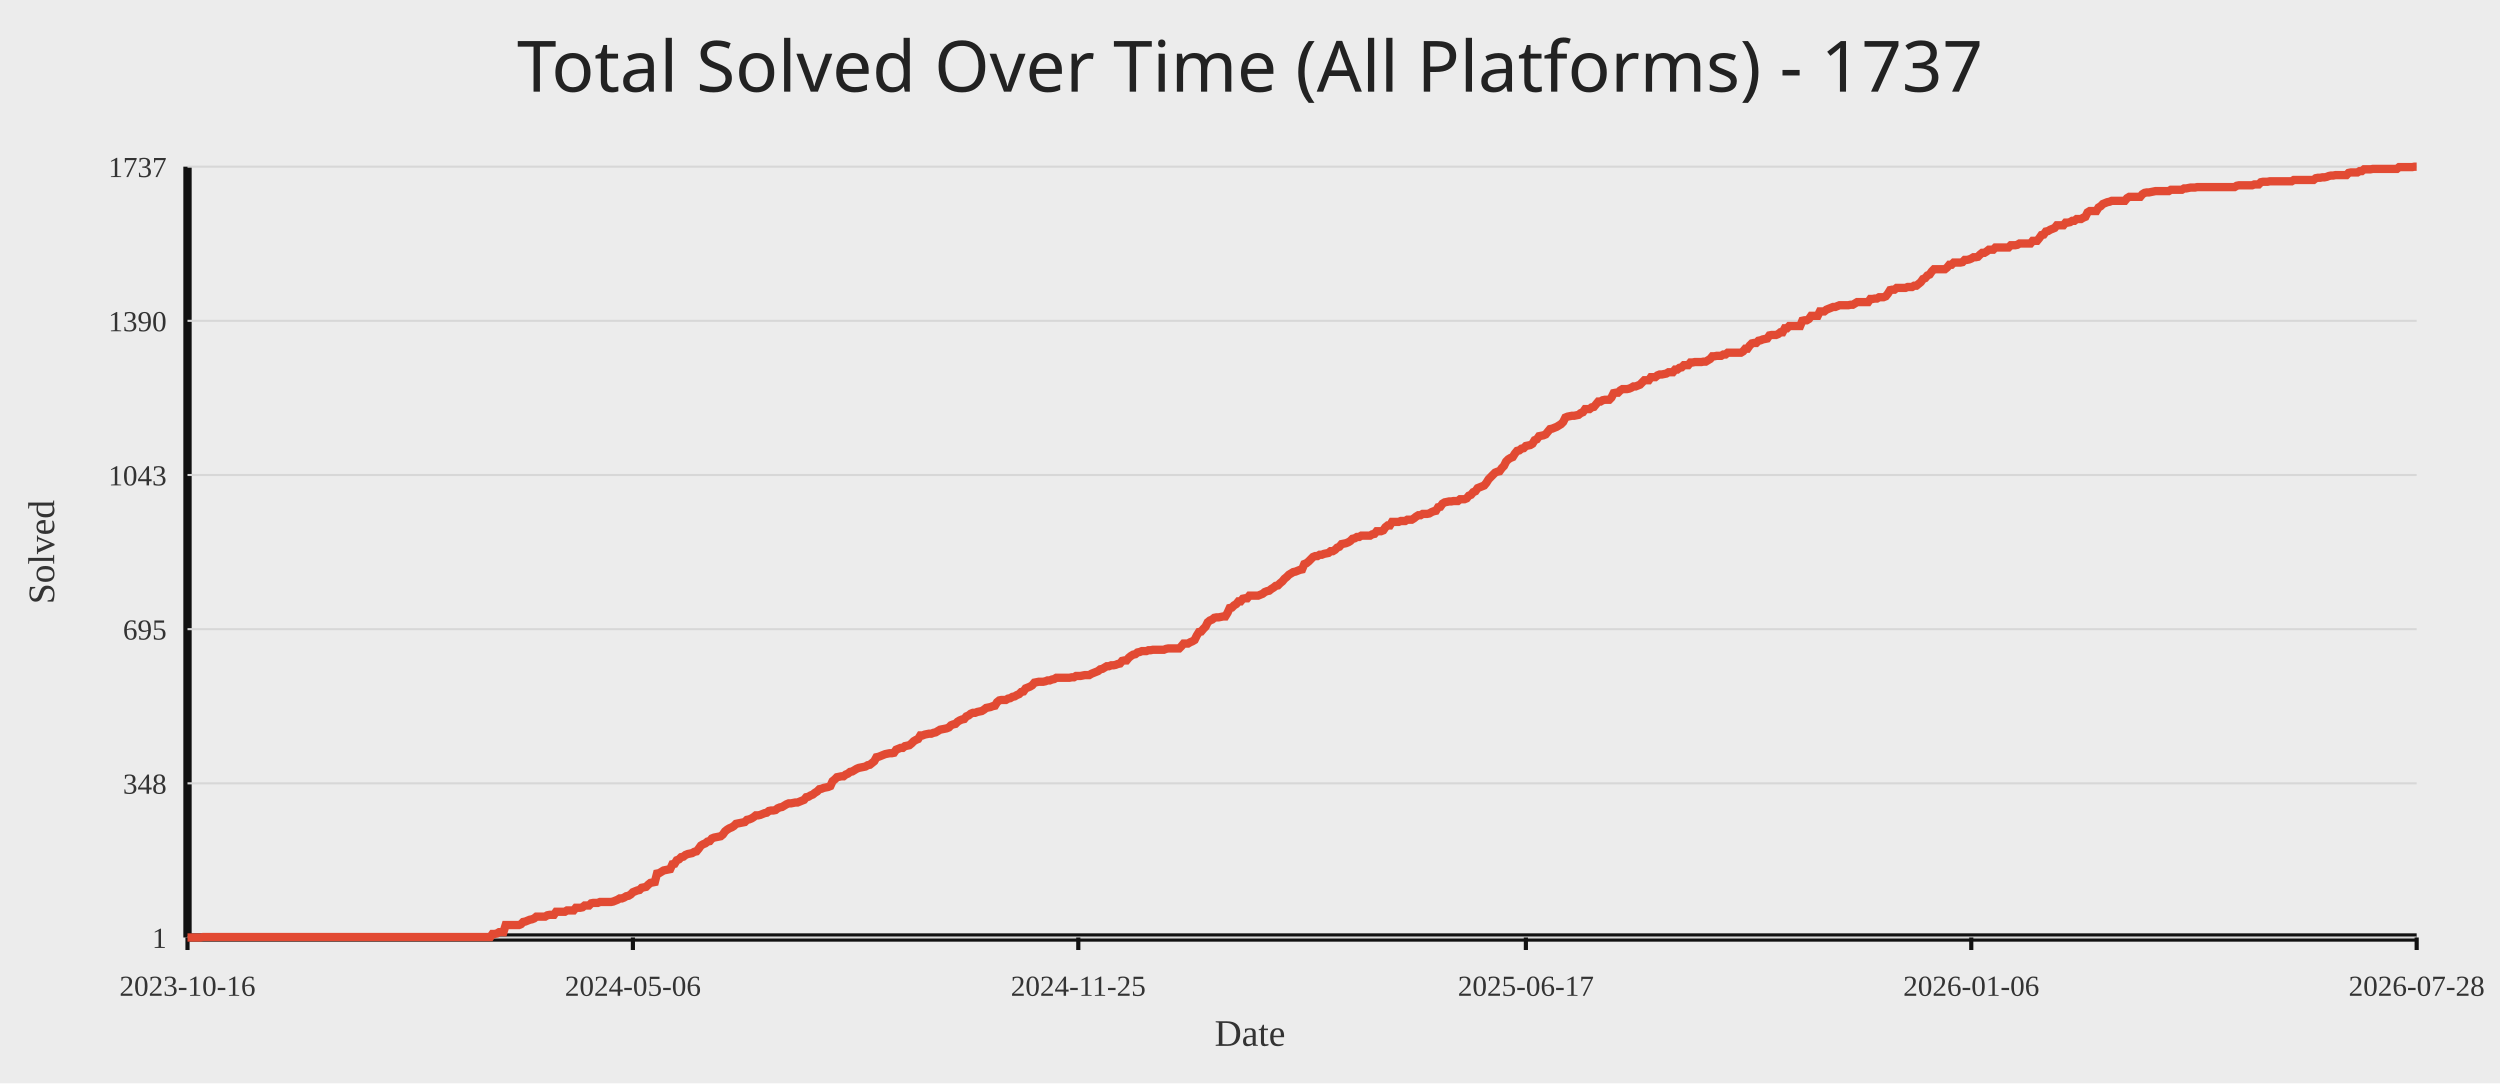
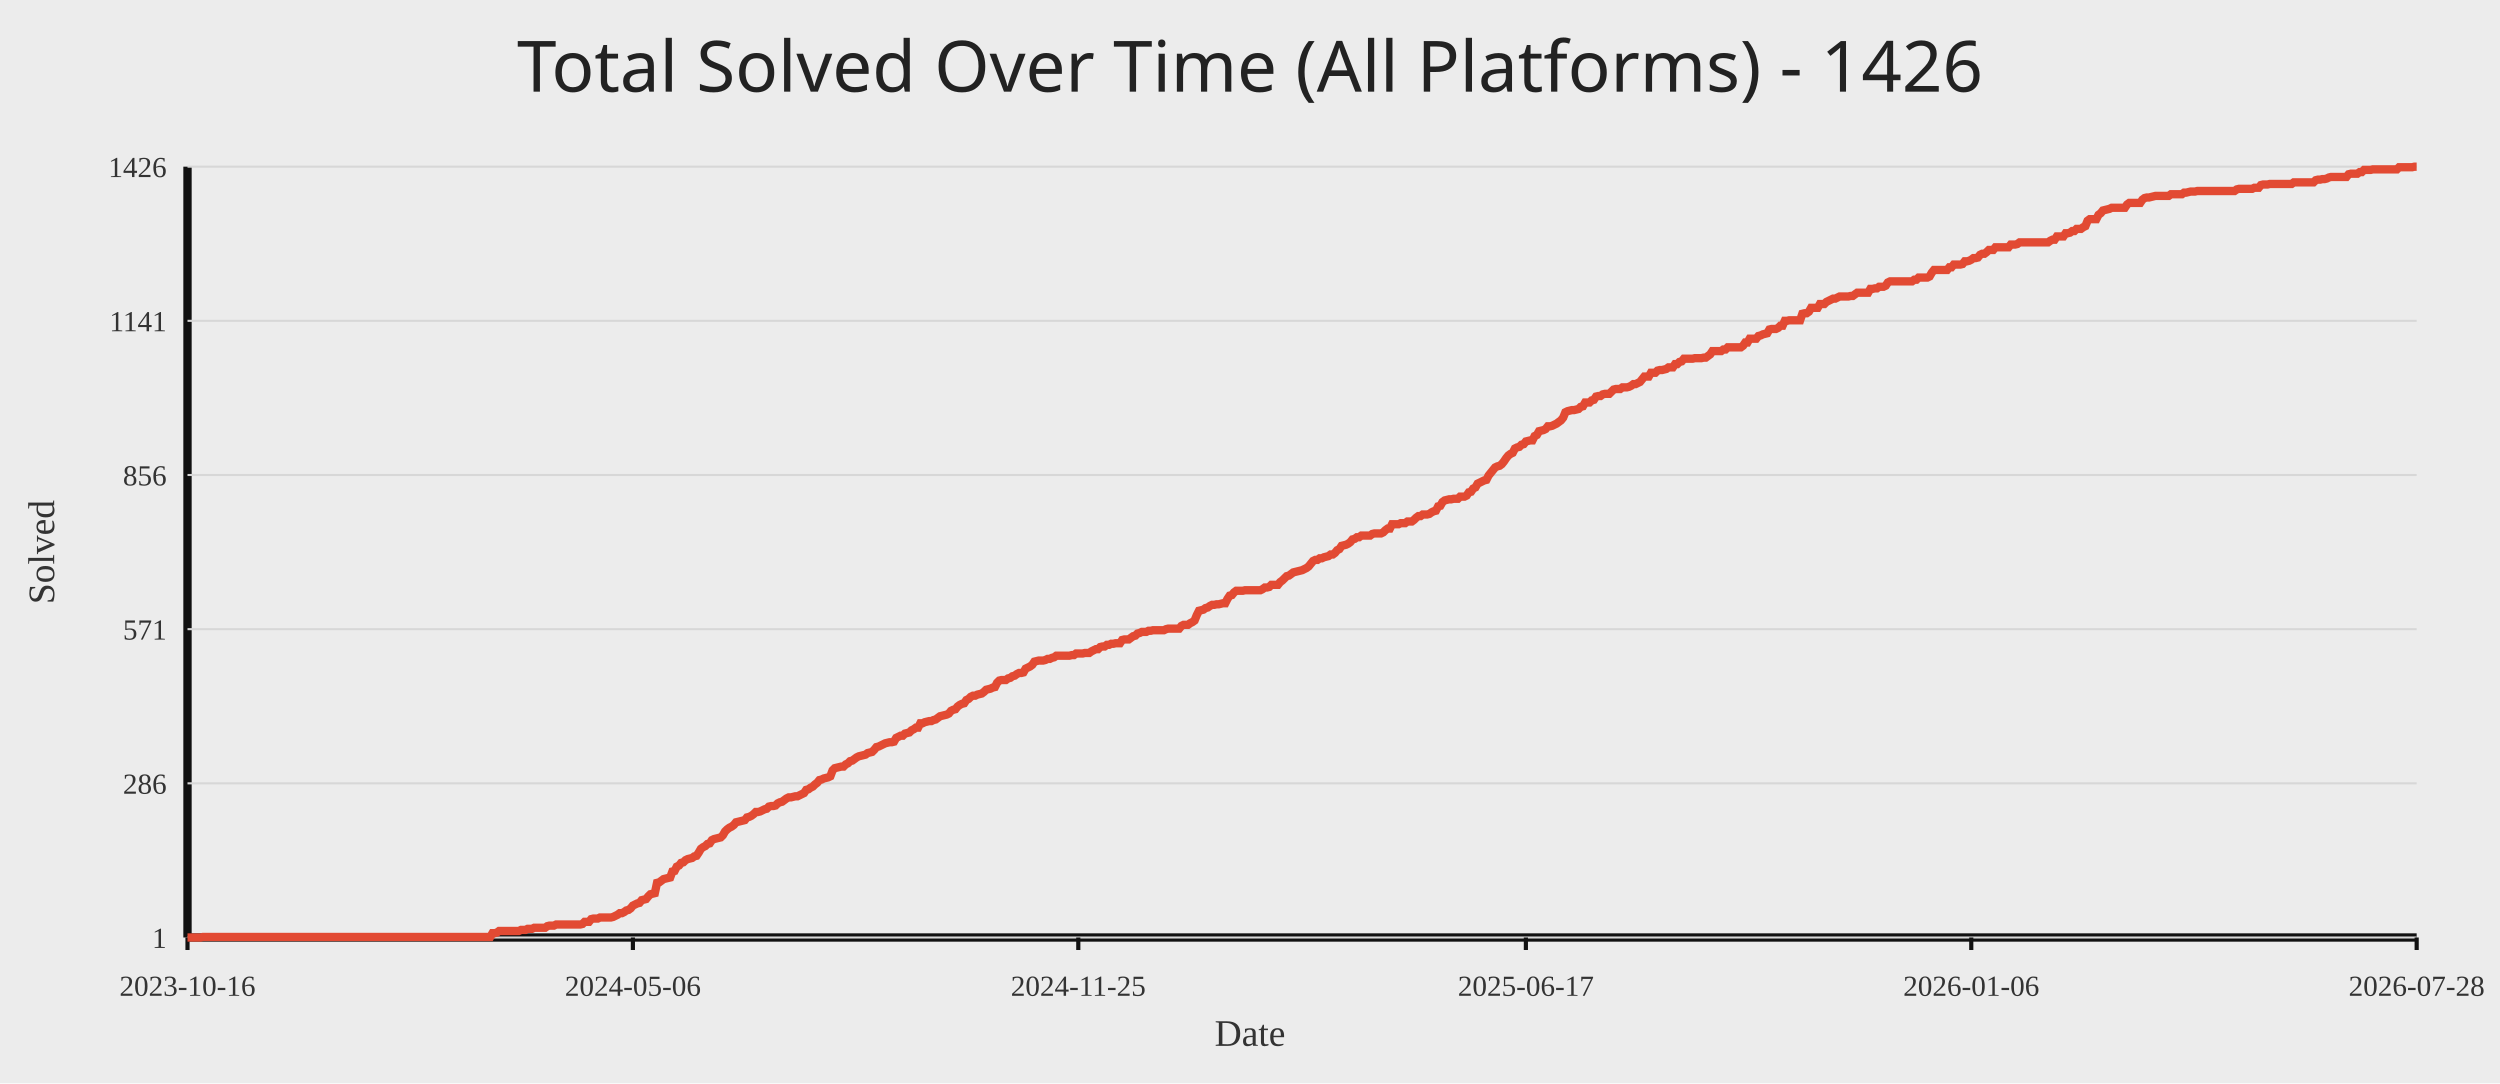
<svg xmlns="http://www.w3.org/2000/svg" width="1200" height="520">
  <rect width="100%" height="100%" fill="#ececec" />
-   <text x="50%" y="44" text-anchor="middle" fill="#222" font-size="34" font-family="Comic Sans MS, Segoe UI">Total Solved Over Time (All Platforms) - 1737</text>
+   <text x="50%" y="44" text-anchor="middle" fill="#222" font-size="34" font-family="Comic Sans MS, Segoe UI">Total Solved Over Time (All Platforms) - 1426</text>
  <line x1="90" y1="450" x2="1160" y2="450" stroke="#111" stroke-width="4" />
  <line x1="90" y1="80" x2="90" y2="450" stroke="#111" stroke-width="4" />
  <line x1="90" y1="450.00" x2="1160" y2="450.00" stroke="#d7d7d7" stroke-width="1" />
  <text x="80" y="455.00" text-anchor="end" fill="#333" font-size="14">1</text>
  <line x1="90" y1="376.00" x2="1160" y2="376.00" stroke="#d7d7d7" stroke-width="1" />
-   <text x="80" y="381.00" text-anchor="end" fill="#333" font-size="14">348</text>
+   <text x="80" y="381.00" text-anchor="end" fill="#333" font-size="14">286</text>
  <line x1="90" y1="302.00" x2="1160" y2="302.00" stroke="#d7d7d7" stroke-width="1" />
-   <text x="80" y="307.00" text-anchor="end" fill="#333" font-size="14">695</text>
+   <text x="80" y="307.00" text-anchor="end" fill="#333" font-size="14">571</text>
  <line x1="90" y1="228.00" x2="1160" y2="228.00" stroke="#d7d7d7" stroke-width="1" />
-   <text x="80" y="233.00" text-anchor="end" fill="#333" font-size="14">1043</text>
+   <text x="80" y="233.00" text-anchor="end" fill="#333" font-size="14">856</text>
  <line x1="90" y1="154.00" x2="1160" y2="154.00" stroke="#d7d7d7" stroke-width="1" />
-   <text x="80" y="159.00" text-anchor="end" fill="#333" font-size="14">1390</text>
+   <text x="80" y="159.00" text-anchor="end" fill="#333" font-size="14">1141</text>
  <line x1="90" y1="80.00" x2="1160" y2="80.00" stroke="#d7d7d7" stroke-width="1" />
-   <text x="80" y="85.00" text-anchor="end" fill="#333" font-size="14">1737</text>
+   <text x="80" y="85.00" text-anchor="end" fill="#333" font-size="14">1426</text>
  <line x1="90.00" y1="450" x2="90.00" y2="456" stroke="#111" stroke-width="2" />
  <text x="90.00" y="478" text-anchor="middle" fill="#333" font-size="14">2023-10-16</text>
  <line x1="303.79" y1="450" x2="303.79" y2="456" stroke="#111" stroke-width="2" />
  <text x="303.79" y="478" text-anchor="middle" fill="#333" font-size="14">2024-05-06</text>
  <line x1="517.58" y1="450" x2="517.58" y2="456" stroke="#111" stroke-width="2" />
  <text x="517.58" y="478" text-anchor="middle" fill="#333" font-size="14">2024-11-25</text>
  <line x1="732.42" y1="450" x2="732.42" y2="456" stroke="#111" stroke-width="2" />
  <text x="732.42" y="478" text-anchor="middle" fill="#333" font-size="14">2025-06-17</text>
  <line x1="946.21" y1="450" x2="946.21" y2="456" stroke="#111" stroke-width="2" />
  <text x="946.21" y="478" text-anchor="middle" fill="#333" font-size="14">2026-01-06</text>
  <line x1="1160.00" y1="450" x2="1160.00" y2="456" stroke="#111" stroke-width="2" />
  <text x="1160.00" y="478" text-anchor="middle" fill="#333" font-size="14">2026-07-28</text>
-   <polyline fill="none" stroke="#e24a33" stroke-width="4" points="90.00,450.00 91.05,450.00 92.11,450.00 93.16,450.00 94.21,450.00 95.27,450.00 96.32,450.00 97.37,449.79 98.43,449.79 99.48,449.79 100.53,449.79 101.58,449.79 102.64,449.79 103.69,449.79 104.74,449.79 105.80,449.79 106.85,449.79 107.90,449.79 108.96,449.79 110.01,449.79 111.06,449.79 112.12,449.79 113.17,449.79 114.22,449.79 115.28,449.79 116.33,449.79 117.38,449.79 118.44,449.79 119.49,449.79 120.54,449.79 121.59,449.79 122.65,449.79 123.70,449.79 124.75,449.79 125.81,449.79 126.86,449.79 127.91,449.79 128.97,449.79 130.02,449.79 131.07,449.79 132.13,449.79 133.18,449.79 134.23,449.79 135.29,449.79 136.34,449.79 137.39,449.79 138.44,449.79 139.50,449.79 140.55,449.79 141.60,449.79 142.66,449.79 143.71,449.79 144.76,449.79 145.82,449.79 146.87,449.79 147.92,449.79 148.98,449.79 150.03,449.79 151.08,449.79 152.14,449.79 153.19,449.79 154.24,449.79 155.30,449.79 156.35,449.79 157.40,449.79 158.45,449.79 159.51,449.79 160.56,449.79 161.61,449.79 162.67,449.79 163.72,449.79 164.77,449.79 165.83,449.79 166.88,449.79 167.93,449.79 168.99,449.79 170.04,449.79 171.09,449.79 172.15,449.79 173.20,449.79 174.25,449.79 175.31,449.79 176.36,449.79 177.41,449.79 178.46,449.79 179.52,449.79 180.57,449.79 181.62,449.79 182.68,449.79 183.73,449.79 184.78,449.79 185.84,449.79 186.89,449.79 187.94,449.79 189.00,449.79 190.05,449.79 191.10,449.79 192.16,449.79 193.21,449.79 194.26,449.79 195.31,449.79 196.37,449.79 197.42,449.79 198.47,449.79 199.53,449.79 200.58,449.79 201.63,449.79 202.69,449.79 203.74,449.79 204.79,449.79 205.85,449.79 206.90,449.79 207.95,449.79 209.01,449.79 210.06,449.79 211.11,449.79 212.17,449.79 213.22,449.79 214.27,449.79 215.32,449.79 216.38,449.79 217.43,449.79 218.48,449.79 219.54,449.79 220.59,449.79 221.64,449.79 222.70,449.79 223.75,449.79 224.80,449.79 225.86,449.79 226.91,449.79 227.96,449.79 229.02,449.79 230.07,449.79 231.12,449.79 232.18,449.79 233.23,449.79 234.28,449.79 235.33,449.79 236.39,448.29 237.44,448.29 238.49,448.08 239.55,447.44 240.60,447.44 241.65,447.44 242.71,444.03 243.76,444.03 244.81,444.03 245.87,444.03 246.92,444.03 247.97,444.03 249.03,444.03 250.08,443.61 251.13,442.54 252.19,442.33 253.24,441.90 254.29,441.47 255.34,441.26 256.40,440.84 257.45,439.98 258.50,439.98 259.56,439.98 260.61,439.98 261.66,439.98 262.72,439.34 263.77,439.13 264.82,439.13 265.88,439.13 266.93,437.64 267.98,437.64 269.04,437.64 270.09,437.64 271.14,437.64 272.19,437.00 273.25,437.00 274.30,437.00 275.35,437.00 276.41,435.72 277.46,435.72 278.51,435.72 279.57,435.51 280.62,434.65 281.67,434.65 282.73,434.65 283.78,433.59 284.83,433.38 285.89,433.38 286.94,433.38 287.99,432.95 289.05,432.95 290.10,432.95 291.15,432.95 292.20,432.95 293.26,432.95 294.31,432.74 295.36,432.31 296.42,431.88 297.47,431.24 298.52,431.24 299.58,430.82 300.63,430.18 301.68,429.97 302.74,429.33 303.79,428.26 304.84,427.83 305.90,427.41 306.95,427.19 308.00,426.13 309.06,425.92 310.11,425.70 311.16,424.64 312.21,423.78 313.27,423.57 314.32,423.36 315.37,419.31 316.43,419.10 317.48,418.46 318.53,417.82 319.59,417.60 320.64,417.39 321.69,417.18 322.75,414.83 323.80,414.62 324.85,412.91 325.91,412.49 326.96,411.42 328.01,411.21 329.06,410.36 330.12,409.93 331.17,409.72 332.22,409.50 333.28,408.87 334.33,408.65 335.38,407.37 336.44,405.88 337.49,405.24 338.54,404.82 339.60,403.96 340.65,403.75 341.70,402.47 342.76,402.04 343.81,401.83 344.86,401.62 345.92,401.41 346.97,400.55 348.02,399.06 349.07,398.21 350.13,397.57 351.18,397.14 352.23,396.50 353.29,395.44 354.34,395.22 355.39,395.01 356.45,394.80 357.50,394.59 358.55,393.52 359.61,393.31 360.66,392.88 361.71,392.24 362.77,391.39 363.82,391.39 364.87,391.18 365.93,390.75 366.98,390.32 368.03,390.11 369.08,389.26 370.14,389.04 371.19,389.04 372.24,388.83 373.30,387.98 374.35,387.55 375.40,387.34 376.46,386.70 377.51,386.06 378.56,385.63 379.62,385.63 380.67,385.42 381.72,385.21 382.78,385.21 383.83,384.78 384.88,384.35 385.94,383.93 386.99,382.65 388.04,382.44 389.09,381.80 390.15,381.37 391.20,380.52 392.25,379.88 393.31,378.81 394.36,378.60 395.41,378.17 396.47,377.96 397.52,377.75 398.57,377.32 399.63,374.98 400.68,374.12 401.73,373.06 402.79,372.85 403.84,372.63 404.89,372.63 405.94,371.78 407.00,371.35 408.05,370.50 409.10,370.29 410.16,369.65 411.21,369.01 412.26,368.58 413.32,368.37 414.37,368.16 415.42,367.94 416.48,367.30 417.53,367.09 418.58,366.24 419.64,365.39 420.69,363.47 421.74,363.25 422.80,362.83 423.85,362.40 424.90,361.98 425.95,361.76 427.01,361.55 428.06,361.55 429.11,361.34 430.17,359.84 431.22,359.42 432.27,358.99 433.33,358.99 434.38,358.14 435.43,357.93 436.49,357.71 437.54,356.86 438.59,355.79 439.65,355.16 440.70,354.73 441.75,353.02 442.81,353.02 443.86,352.60 444.91,352.38 445.96,352.17 447.02,352.17 448.07,351.75 449.12,351.53 450.18,350.89 451.23,350.25 452.28,350.04 453.34,349.83 454.39,349.61 455.44,349.19 456.50,348.12 457.55,347.70 458.60,347.48 459.66,346.42 460.71,345.78 461.76,345.35 462.81,345.14 463.87,343.86 464.92,343.43 465.97,342.58 467.03,342.15 468.08,342.15 469.13,341.73 470.19,341.51 471.24,341.30 472.29,340.66 473.35,339.81 474.40,339.60 475.45,339.38 476.51,338.96 477.56,338.74 478.61,337.04 479.67,336.19 480.72,335.97 481.77,335.97 482.82,335.97 483.88,335.33 484.93,335.12 485.98,334.48 487.04,334.27 488.09,333.63 489.14,333.20 490.20,332.14 491.25,331.92 492.30,330.43 493.36,330.01 494.41,329.58 495.46,328.94 496.52,327.66 497.57,327.45 498.62,327.24 499.68,327.24 500.73,327.24 501.78,327.02 502.83,326.60 503.89,326.60 504.94,326.17 505.99,325.96 507.05,325.32 508.10,325.32 509.15,325.32 510.21,325.32 511.26,325.32 512.31,325.32 513.37,325.32 514.42,325.10 515.47,325.10 516.53,324.46 517.58,324.46 518.63,324.46 519.69,324.25 520.74,324.04 521.79,324.04 522.84,324.04 523.90,323.40 524.95,322.97 526.00,322.55 527.06,322.12 528.11,321.27 529.16,321.05 530.22,320.41 531.27,319.78 532.32,319.78 533.38,319.35 534.43,319.35 535.48,319.14 536.54,318.71 537.59,318.50 538.64,317.22 539.69,317.00 540.75,317.00 541.80,315.73 542.85,314.87 543.91,314.23 544.96,314.02 546.01,313.17 547.07,312.96 548.12,312.53 549.17,312.53 550.23,312.53 551.28,312.10 552.33,312.10 553.39,311.89 554.44,311.89 555.49,311.89 556.55,311.89 557.60,311.89 558.65,311.89 559.70,311.46 560.76,311.25 561.81,311.25 562.86,311.25 563.92,311.25 564.97,311.25 566.02,311.25 567.08,310.18 568.13,308.91 569.18,308.91 570.24,308.91 571.29,308.27 572.34,307.84 573.40,307.20 574.45,305.07 575.50,303.36 576.56,303.15 577.61,301.87 578.66,300.81 579.71,298.68 580.77,297.82 581.82,297.40 582.87,296.54 583.93,296.33 584.98,296.33 586.03,296.12 587.09,295.90 588.14,295.90 589.19,294.20 590.25,291.85 591.30,291.64 592.35,290.58 593.41,289.94 594.46,288.66 595.51,288.66 596.56,287.38 597.62,287.17 598.67,287.17 599.72,285.89 600.78,285.89 601.83,285.89 602.88,285.89 603.94,285.89 604.99,285.46 606.04,285.03 607.10,284.18 608.15,283.76 609.20,283.54 610.26,282.69 611.31,282.05 612.36,281.20 613.42,280.99 614.47,279.92 615.52,279.07 616.57,277.79 617.63,276.94 618.68,275.87 619.73,275.23 620.79,274.59 621.84,274.38 622.89,273.95 623.95,273.53 625.00,273.31 626.05,270.75 627.11,270.33 628.16,269.48 629.21,268.41 630.27,267.34 631.32,266.92 632.37,266.92 633.43,266.28 634.48,266.28 635.53,265.85 636.58,265.64 637.64,265.43 638.69,264.57 639.74,264.57 640.80,263.93 641.85,262.87 642.90,262.44 643.96,261.16 645.01,260.95 646.06,260.74 647.12,260.31 648.17,259.67 649.22,258.61 650.28,258.39 651.33,257.75 652.38,257.75 653.44,257.11 654.49,257.11 655.54,257.11 656.59,257.11 657.65,257.11 658.70,256.47 659.75,256.26 660.81,254.98 661.86,254.98 662.91,254.98 663.97,254.56 665.02,253.06 666.07,252.21 667.13,252.21 668.18,250.51 669.23,250.51 670.29,250.51 671.34,250.51 672.39,250.08 673.44,250.08 674.50,250.08 675.55,249.44 676.60,249.44 677.66,249.44 678.71,248.80 679.76,247.95 680.82,247.31 681.87,247.31 682.92,246.67 683.98,246.67 685.03,246.67 686.08,246.46 687.14,245.82 688.19,245.39 689.24,245.18 690.30,243.47 691.35,243.26 692.40,241.77 693.45,241.13 694.51,240.92 695.56,240.70 696.61,240.70 697.67,240.49 698.72,240.49 699.77,240.49 700.83,239.64 701.88,239.64 702.93,239.64 703.99,239.21 705.04,237.93 706.09,237.51 707.15,236.23 708.20,235.80 709.25,234.31 710.31,233.88 711.36,233.46 712.41,233.03 713.46,231.75 714.52,230.05 715.57,228.98 716.62,227.91 717.68,226.85 718.73,226.42 719.78,226.21 720.84,224.72 721.89,223.65 722.94,221.52 724.00,220.46 725.05,219.82 726.10,219.39 727.16,217.68 728.21,216.41 729.26,216.19 730.31,215.34 731.37,215.13 732.42,214.06 733.47,213.85 734.53,213.63 735.58,213.00 736.63,211.29 737.69,210.86 738.74,209.37 739.79,209.16 740.85,208.95 741.90,208.52 742.95,207.24 744.01,205.96 745.06,205.75 746.11,205.32 747.17,204.90 748.22,204.26 749.27,203.62 750.32,202.55 751.38,200.42 752.43,199.99 753.48,199.78 754.54,199.57 755.59,199.57 756.64,199.35 757.70,199.14 758.75,198.29 759.80,197.86 760.86,196.37 761.91,196.37 762.96,196.37 764.02,195.52 765.07,195.31 766.12,194.03 767.18,192.75 768.23,192.75 769.28,192.11 770.33,191.90 771.39,191.90 772.44,191.90 773.49,190.83 774.55,188.70 775.60,188.49 776.65,188.49 777.71,187.42 778.76,186.78 779.81,186.78 780.87,186.78 781.92,186.57 782.97,186.14 784.03,185.50 785.08,185.50 786.13,185.07 787.19,184.65 788.24,183.58 789.29,182.52 790.34,182.52 791.40,182.52 792.45,181.03 793.50,181.03 794.56,181.03 795.61,180.17 796.66,179.75 797.72,179.75 798.77,179.53 799.82,179.32 800.88,178.68 801.93,178.68 802.98,178.68 804.04,177.40 805.09,177.40 806.14,176.55 807.19,176.34 808.25,175.27 809.30,175.27 810.35,175.27 811.41,173.99 812.46,173.99 813.51,173.78 814.57,173.78 815.62,173.78 816.67,173.78 817.73,173.57 818.78,173.57 819.83,172.93 820.89,172.29 821.94,171.01 822.99,171.01 824.05,170.79 825.10,170.79 826.15,170.79 827.20,170.16 828.26,170.16 829.31,169.30 830.36,169.30 831.42,169.30 832.47,169.30 833.52,169.30 834.58,169.30 835.63,169.30 836.68,168.66 837.74,167.38 838.79,167.38 839.84,165.89 840.90,164.83 841.95,164.61 843.00,164.61 844.06,163.55 845.11,163.34 846.16,162.91 847.21,162.70 848.27,162.48 849.32,160.99 850.37,160.78 851.43,160.78 852.48,160.78 853.53,160.35 854.59,159.50 855.64,159.50 856.69,157.58 857.75,157.58 858.80,156.51 859.85,156.51 860.91,156.51 861.96,156.51 863.01,156.51 864.06,156.51 865.12,153.96 866.17,153.74 867.22,153.74 868.28,153.10 869.33,151.61 870.38,151.61 871.44,151.61 872.49,151.61 873.54,149.48 874.60,149.48 875.65,149.48 876.70,148.63 877.76,148.20 878.81,147.78 879.86,147.35 880.92,147.35 881.97,146.92 883.02,146.50 884.07,146.50 885.13,146.50 886.18,146.50 887.23,146.50 888.29,146.28 889.34,146.28 890.39,145.65 891.45,145.01 892.50,145.01 893.55,145.01 894.61,145.01 895.66,145.01 896.71,145.01 897.77,143.51 898.82,143.51 899.87,143.30 900.93,143.30 901.98,142.66 903.03,142.66 904.08,142.66 905.14,142.24 906.19,140.96 907.24,139.25 908.30,139.04 909.35,139.04 910.40,138.19 911.46,138.19 912.51,138.19 913.56,138.19 914.62,138.19 915.67,137.76 916.72,137.76 917.78,137.76 918.83,137.12 919.88,137.12 920.94,136.27 921.99,135.41 923.04,133.92 924.09,133.50 925.15,132.22 926.20,131.79 927.25,130.30 928.31,129.23 929.36,129.23 930.41,129.23 931.47,129.23 932.52,129.23 933.57,129.23 934.63,128.38 935.68,127.10 936.73,127.10 937.79,126.04 938.84,126.04 939.89,126.04 940.94,126.04 942.00,125.82 943.05,124.76 944.10,124.76 945.16,124.54 946.21,124.12 947.26,123.48 948.32,123.48 949.37,123.27 950.42,122.20 951.48,121.35 952.53,121.35 953.58,120.71 954.64,119.86 955.69,119.86 956.74,119.86 957.80,118.79 958.85,118.79 959.90,118.79 960.95,118.79 962.01,118.79 963.06,118.79 964.11,118.79 965.17,117.72 966.22,117.72 967.27,117.72 968.33,117.51 969.38,116.87 970.43,116.87 971.49,116.87 972.54,116.87 973.59,116.87 974.65,116.87 975.70,115.59 976.75,115.59 977.81,115.59 978.86,114.31 979.91,112.82 980.96,112.61 982.02,111.12 983.07,110.90 984.12,110.26 985.18,109.84 986.23,109.41 987.28,108.13 988.34,108.13 989.39,108.13 990.44,108.13 991.50,106.85 992.55,106.85 993.60,106.64 994.66,106.00 995.71,106.00 996.76,105.15 997.81,105.15 998.87,105.15 999.92,104.51 1000.97,104.08 1002.03,101.95 1003.08,101.31 1004.13,101.31 1005.19,101.31 1006.24,101.31 1007.29,99.61 1008.35,98.97 1009.40,97.90 1010.45,97.48 1011.51,97.05 1012.56,96.84 1013.61,96.41 1014.67,96.41 1015.72,96.41 1016.77,96.41 1017.82,96.41 1018.88,96.41 1019.93,96.41 1020.98,95.13 1022.04,94.49 1023.09,94.49 1024.14,94.49 1025.20,94.49 1026.25,94.49 1027.30,94.49 1028.36,93.21 1029.41,92.57 1030.46,92.36 1031.52,92.36 1032.57,92.15 1033.62,91.94 1034.68,91.72 1035.73,91.72 1036.78,91.72 1037.83,91.72 1038.89,91.72 1039.94,91.72 1040.99,91.72 1042.05,91.08 1043.10,91.08 1044.15,91.08 1045.21,91.08 1046.26,91.08 1047.31,91.08 1048.37,90.44 1049.42,90.44 1050.47,90.23 1051.53,90.02 1052.58,90.02 1053.63,90.02 1054.69,89.80 1055.74,89.80 1056.79,89.80 1057.84,89.80 1058.90,89.80 1059.95,89.80 1061.00,89.80 1062.06,89.80 1063.11,89.80 1064.16,89.80 1065.22,89.80 1066.27,89.80 1067.32,89.80 1068.38,89.80 1069.43,89.80 1070.48,89.80 1071.54,89.80 1072.59,89.80 1073.64,89.16 1074.69,88.95 1075.75,88.95 1076.80,88.95 1077.85,88.95 1078.91,88.95 1079.96,88.95 1081.01,88.95 1082.07,88.53 1083.12,88.53 1084.17,88.53 1085.23,87.46 1086.28,87.25 1087.33,87.25 1088.39,87.25 1089.44,87.03 1090.49,87.03 1091.55,87.03 1092.60,87.03 1093.65,87.03 1094.70,87.03 1095.76,87.03 1096.81,87.03 1097.86,87.03 1098.92,87.03 1099.97,87.03 1101.02,86.39 1102.08,86.39 1103.13,86.39 1104.18,86.39 1105.24,86.39 1106.29,86.39 1107.34,86.39 1108.40,86.39 1109.45,86.39 1110.50,86.39 1111.56,85.54 1112.61,85.33 1113.66,85.33 1114.71,85.12 1115.77,85.12 1116.82,84.90 1117.87,84.48 1118.93,84.26 1119.98,84.26 1121.03,84.05 1122.09,84.05 1123.14,84.05 1124.19,84.05 1125.25,84.05 1126.30,84.05 1127.35,82.98 1128.41,82.77 1129.46,82.77 1130.51,82.77 1131.56,82.77 1132.62,82.13 1133.67,82.13 1134.72,81.28 1135.78,81.28 1136.83,81.28 1137.88,81.28 1138.94,81.07 1139.99,81.07 1141.04,81.07 1142.10,81.07 1143.15,81.07 1144.20,81.07 1145.26,81.07 1146.31,81.07 1147.36,81.07 1148.42,81.07 1149.47,81.07 1150.52,81.07 1151.57,80.21 1152.63,80.21 1153.68,80.21 1154.73,80.21 1155.79,80.21 1156.84,80.21 1157.89,80.21 1158.95,80.00 1160.00,80.00" />
+   <polyline fill="none" stroke="#e24a33" stroke-width="4" points="90.00,450.00 91.05,450.00 92.11,450.00 93.16,450.00 94.21,450.00 95.27,450.00 96.32,450.00 97.37,449.74 98.43,449.74 99.48,449.74 100.53,449.74 101.58,449.74 102.64,449.74 103.69,449.74 104.74,449.74 105.80,449.74 106.85,449.74 107.90,449.74 108.96,449.74 110.01,449.74 111.06,449.74 112.12,449.74 113.17,449.74 114.22,449.74 115.28,449.74 116.33,449.74 117.38,449.74 118.44,449.74 119.49,449.74 120.54,449.74 121.59,449.74 122.65,449.74 123.70,449.74 124.75,449.74 125.81,449.74 126.86,449.74 127.91,449.74 128.97,449.74 130.02,449.74 131.07,449.74 132.13,449.74 133.18,449.74 134.23,449.74 135.29,449.74 136.34,449.74 137.39,449.74 138.44,449.74 139.50,449.74 140.55,449.74 141.60,449.74 142.66,449.74 143.71,449.74 144.76,449.74 145.82,449.74 146.87,449.74 147.92,449.74 148.98,449.74 150.03,449.74 151.08,449.74 152.14,449.74 153.19,449.74 154.24,449.74 155.30,449.74 156.35,449.74 157.40,449.74 158.45,449.74 159.51,449.74 160.56,449.74 161.61,449.74 162.67,449.74 163.72,449.74 164.77,449.74 165.83,449.74 166.88,449.74 167.93,449.74 168.99,449.74 170.04,449.74 171.09,449.74 172.15,449.74 173.20,449.74 174.25,449.74 175.31,449.74 176.36,449.74 177.41,449.74 178.46,449.74 179.52,449.74 180.57,449.74 181.62,449.74 182.68,449.74 183.73,449.74 184.78,449.74 185.84,449.74 186.89,449.74 187.94,449.74 189.00,449.74 190.05,449.74 191.10,449.74 192.16,449.74 193.21,449.74 194.26,449.74 195.31,449.74 196.37,449.74 197.42,449.74 198.47,449.74 199.53,449.74 200.58,449.74 201.63,449.74 202.69,449.74 203.74,449.74 204.79,449.74 205.85,449.74 206.90,449.74 207.95,449.74 209.01,449.74 210.06,449.74 211.11,449.74 212.17,449.74 213.22,449.74 214.27,449.74 215.32,449.74 216.38,449.74 217.43,449.74 218.48,449.74 219.54,449.74 220.59,449.74 221.64,449.74 222.70,449.74 223.75,449.74 224.80,449.74 225.86,449.74 226.91,449.74 227.96,449.74 229.02,449.74 230.07,449.74 231.12,449.74 232.18,449.74 233.23,449.74 234.28,449.74 235.33,449.74 236.39,447.92 237.44,447.92 238.49,447.66 239.55,446.88 240.60,446.88 241.65,446.88 242.71,446.88 243.76,446.88 244.81,446.88 245.87,446.88 246.92,446.88 247.97,446.88 249.03,446.88 250.08,446.36 251.13,446.36 252.19,446.36 253.24,445.85 254.29,445.85 255.34,445.85 256.40,445.33 257.45,445.33 258.50,445.33 259.56,445.33 260.61,445.33 261.66,445.33 262.72,444.55 263.77,444.29 264.82,444.29 265.88,444.29 266.93,443.77 267.98,443.77 269.04,443.77 270.09,443.77 271.14,443.77 272.19,443.77 273.25,443.77 274.30,443.77 275.35,443.77 276.41,443.77 277.46,443.77 278.51,443.77 279.57,443.51 280.62,442.47 281.67,442.47 282.73,442.47 283.78,441.17 284.83,440.91 285.89,440.91 286.94,440.91 287.99,440.39 289.05,440.39 290.10,440.39 291.15,440.39 292.20,440.39 293.26,440.39 294.31,440.13 295.36,439.61 296.42,439.09 297.47,438.32 298.52,438.32 299.58,437.80 300.63,437.02 301.68,436.76 302.74,435.98 303.79,434.68 304.84,434.16 305.90,433.64 306.95,433.38 308.00,432.08 309.06,431.82 310.11,431.56 311.16,430.27 312.21,429.23 313.27,428.97 314.32,428.71 315.37,423.78 316.43,423.52 317.48,422.74 318.53,421.96 319.59,421.70 320.64,421.44 321.69,421.18 322.75,418.32 323.80,418.06 324.85,415.99 325.91,415.47 326.96,414.17 328.01,413.91 329.06,412.87 330.12,412.35 331.17,412.09 332.22,411.83 333.28,411.05 334.33,410.79 335.38,409.24 336.44,407.42 337.49,406.64 338.54,406.12 339.60,405.08 340.65,404.82 341.70,403.26 342.76,402.74 343.81,402.48 344.86,402.22 345.92,401.96 346.97,400.93 348.02,399.11 349.07,398.07 350.13,397.29 351.18,396.77 352.23,395.99 353.29,394.69 354.34,394.44 355.39,394.18 356.45,393.92 357.50,393.66 358.55,392.36 359.61,392.10 360.66,391.58 361.71,390.80 362.77,389.76 363.82,389.76 364.87,389.50 365.93,388.98 366.98,388.46 368.03,388.20 369.08,387.16 370.14,386.91 371.19,386.91 372.24,386.65 373.30,385.61 374.35,385.09 375.40,384.83 376.46,384.05 377.51,383.27 378.56,382.75 379.62,382.75 380.67,382.49 381.72,382.23 382.78,382.23 383.83,381.71 384.88,381.19 385.94,380.67 386.99,379.12 388.04,378.86 389.09,378.08 390.15,377.56 391.20,376.52 392.25,375.74 393.31,374.44 394.36,374.18 395.41,373.66 396.47,373.40 397.52,373.14 398.57,372.62 399.63,369.77 400.68,368.73 401.73,368.47 402.79,368.21 403.84,367.95 404.89,367.95 405.94,366.91 407.00,366.39 408.05,365.35 409.10,365.09 410.16,364.32 411.21,363.54 412.26,363.02 413.32,362.76 414.37,362.50 415.42,362.24 416.48,361.46 417.53,361.20 418.58,360.94 419.64,359.90 420.69,358.60 421.74,358.34 422.80,357.82 423.85,357.31 424.90,356.79 425.95,356.53 427.01,356.27 428.06,356.27 429.11,356.01 430.17,354.19 431.22,353.67 432.27,353.15 433.33,353.15 434.38,352.11 435.43,351.85 436.49,351.59 437.54,350.55 438.59,350.04 439.65,349.26 440.70,349.26 441.75,347.18 442.81,347.18 443.86,346.66 444.91,346.40 445.96,346.14 447.02,346.14 448.07,345.62 449.12,345.36 450.18,344.58 451.23,343.80 452.28,343.54 453.34,343.28 454.39,343.02 455.44,342.51 456.50,341.21 457.55,340.69 458.60,340.43 459.66,339.13 460.71,338.35 461.76,337.83 462.81,337.57 463.87,336.01 464.92,335.49 465.97,334.46 467.03,333.94 468.08,333.94 469.13,333.42 470.19,333.16 471.24,332.90 472.29,332.12 473.35,331.08 474.40,330.82 475.45,330.56 476.51,330.04 477.56,329.78 478.61,327.71 479.67,326.67 480.72,326.41 481.77,326.41 482.82,326.41 483.88,325.63 484.93,325.37 485.98,324.59 487.04,324.33 488.09,323.55 489.14,323.03 490.20,323.03 491.25,322.77 492.30,320.95 493.36,320.44 494.41,319.92 495.46,319.14 496.52,317.58 497.57,317.32 498.62,317.06 499.68,317.06 500.73,317.06 501.78,316.80 502.83,316.28 503.89,316.28 504.94,315.76 505.99,315.50 507.05,314.72 508.10,314.72 509.15,314.72 510.21,314.72 511.26,314.72 512.31,314.72 513.37,314.72 514.42,314.46 515.47,314.46 516.53,313.68 517.58,313.68 518.63,313.68 519.69,313.68 520.74,313.42 521.79,313.42 522.84,313.42 523.90,312.65 524.95,312.13 526.00,311.61 527.06,311.61 528.11,310.57 529.16,310.31 530.22,310.31 531.27,309.53 532.32,309.53 533.38,309.01 534.43,309.01 535.48,308.75 536.54,308.75 537.59,308.75 538.64,307.19 539.69,306.93 540.75,306.93 541.80,306.93 542.85,306.15 543.91,305.38 544.96,305.12 546.01,304.08 547.07,303.82 548.12,303.30 549.17,303.30 550.23,303.30 551.28,302.78 552.33,302.78 553.39,302.52 554.44,302.52 555.49,302.52 556.55,302.52 557.60,302.52 558.65,302.52 559.70,302.00 560.76,301.74 561.81,301.74 562.86,301.74 563.92,301.74 564.97,301.74 566.02,301.74 567.08,300.44 568.13,299.92 569.18,299.92 570.24,299.92 571.29,299.14 572.34,298.62 573.40,297.85 574.45,295.25 575.50,293.17 576.56,292.91 577.61,292.65 578.66,291.87 579.71,291.61 580.77,290.84 581.82,290.32 582.87,290.32 583.93,290.06 584.98,290.06 586.03,289.80 587.09,289.54 588.14,289.54 589.19,287.46 590.25,285.90 591.30,285.64 592.35,284.34 593.41,283.56 594.46,283.56 595.51,283.56 596.56,283.56 597.62,283.31 598.67,283.31 599.72,283.31 600.78,283.31 601.83,283.31 602.88,283.31 603.94,283.31 604.99,283.31 606.04,282.79 607.10,282.01 608.15,282.01 609.20,281.75 610.26,280.71 611.31,280.71 612.36,280.71 613.42,280.71 614.47,279.41 615.52,278.63 616.57,277.59 617.63,276.55 618.68,276.29 619.73,275.52 620.79,274.74 621.84,274.48 622.89,274.22 623.95,273.96 625.00,273.70 626.05,273.18 627.11,272.66 628.16,271.88 629.21,270.58 630.27,269.28 631.32,268.76 632.37,268.76 633.43,267.99 634.48,267.99 635.53,267.47 636.58,267.21 637.64,266.95 638.69,266.17 639.74,266.17 640.80,265.39 641.85,264.09 642.90,263.57 643.96,262.01 645.01,261.75 646.06,261.49 647.12,260.98 648.17,260.20 649.22,258.90 650.28,258.64 651.33,257.86 652.38,257.86 653.44,257.08 654.49,257.08 655.54,257.08 656.59,257.08 657.65,257.08 658.70,256.30 659.75,256.04 660.81,256.04 661.86,256.04 662.91,256.04 663.97,255.52 665.02,254.48 666.07,253.71 667.13,253.71 668.18,251.63 669.23,251.63 670.29,251.63 671.34,251.63 672.39,251.11 673.44,251.11 674.50,251.11 675.55,250.33 676.60,250.33 677.66,250.33 678.71,249.55 679.76,248.51 680.82,247.73 681.87,247.73 682.92,246.95 683.98,246.95 685.03,246.95 686.08,246.69 687.14,245.92 688.19,245.40 689.24,245.14 690.30,243.06 691.35,242.80 692.40,240.98 693.45,240.20 694.51,239.94 695.56,239.68 696.61,239.68 697.67,239.42 698.72,239.42 699.77,239.42 700.83,238.39 701.88,238.39 702.93,238.39 703.99,237.87 705.04,236.31 706.09,236.05 707.15,234.49 708.20,233.97 709.25,232.15 710.31,231.64 711.36,231.12 712.41,230.60 713.46,230.34 714.52,228.26 715.57,226.96 716.62,225.66 717.68,224.36 718.73,223.85 719.78,223.59 720.84,222.81 721.89,221.51 722.94,219.95 724.00,218.65 725.05,217.87 726.10,217.35 727.16,215.28 728.21,214.76 729.26,214.50 730.31,213.46 731.37,213.20 732.42,211.90 733.47,211.64 734.53,211.38 735.58,211.38 736.63,209.31 737.69,208.79 738.74,206.97 739.79,206.71 740.85,206.45 741.90,205.93 742.95,204.63 744.01,204.63 745.06,204.37 746.11,203.85 747.17,203.33 748.22,202.55 749.27,201.78 750.32,200.48 751.38,197.88 752.43,197.36 753.48,197.10 754.54,196.84 755.59,196.84 756.64,196.58 757.70,196.32 758.75,195.28 759.80,195.02 760.86,193.21 761.91,193.21 762.96,193.21 764.02,192.17 765.07,191.91 766.12,190.35 767.18,190.09 768.23,190.09 769.28,189.31 770.33,189.05 771.39,189.05 772.44,189.05 773.49,188.01 774.55,186.98 775.60,186.72 776.65,186.72 777.71,186.72 778.76,185.94 779.81,185.94 780.87,185.94 781.92,185.68 782.97,185.16 784.03,184.38 785.08,184.38 786.13,183.86 787.19,183.34 788.24,182.04 789.29,180.74 790.34,180.74 791.40,180.74 792.45,178.93 793.50,178.93 794.56,178.93 795.61,177.89 796.66,177.63 797.72,177.63 798.77,177.37 799.82,177.11 800.88,176.33 801.93,176.33 802.98,176.33 804.04,174.77 805.09,174.77 806.14,173.73 807.19,173.47 808.25,172.18 809.30,172.18 810.35,172.18 811.41,172.18 812.46,172.18 813.51,171.92 814.57,171.92 815.62,171.92 816.67,171.92 817.73,171.66 818.78,171.66 819.83,170.88 820.89,170.10 821.94,168.54 822.99,168.54 824.05,168.54 825.10,168.54 826.15,168.54 827.20,167.76 828.26,167.76 829.31,166.72 830.36,166.72 831.42,166.72 832.47,166.72 833.52,166.72 834.58,166.72 835.63,166.72 836.68,165.94 837.74,164.39 838.79,164.39 839.84,162.57 840.90,162.57 841.95,162.57 843.00,162.57 844.06,161.27 845.11,161.01 846.16,160.49 847.21,160.23 848.27,159.97 849.32,158.15 850.37,157.89 851.43,157.89 852.48,157.89 853.53,157.38 854.59,156.34 855.64,156.34 856.69,154.00 857.75,154.00 858.80,153.74 859.85,153.74 860.91,153.74 861.96,153.74 863.01,153.74 864.06,153.74 865.12,150.62 866.17,150.36 867.22,150.36 868.28,149.59 869.33,147.77 870.38,147.77 871.44,147.77 872.49,147.77 873.54,145.95 874.60,145.95 875.65,145.95 876.70,144.91 877.76,144.39 878.81,143.87 879.86,143.35 880.92,143.35 881.97,142.84 883.02,142.32 884.07,142.32 885.13,142.32 886.18,142.32 887.23,142.32 888.29,142.06 889.34,142.06 890.39,141.28 891.45,140.50 892.50,140.50 893.55,140.50 894.61,140.50 895.66,140.50 896.71,140.50 897.77,138.68 898.82,138.68 899.87,138.42 900.93,138.42 901.98,137.64 903.03,137.64 904.08,137.64 905.14,137.12 906.19,135.56 907.24,135.05 908.30,135.05 909.35,135.05 910.40,135.05 911.46,135.05 912.51,135.05 913.56,135.05 914.62,135.05 915.67,135.05 916.72,135.05 917.78,135.05 918.83,134.27 919.88,134.27 920.94,133.23 921.99,133.23 923.04,133.23 924.09,133.23 925.15,133.23 926.20,132.71 927.25,130.89 928.31,129.59 929.36,129.59 930.41,129.59 931.47,129.59 932.52,129.59 933.57,129.59 934.63,129.59 935.68,128.29 936.73,128.29 937.79,127.00 938.84,127.00 939.89,127.00 940.94,127.00 942.00,126.74 943.05,125.44 944.10,125.44 945.16,125.18 946.21,124.66 947.26,123.88 948.32,123.88 949.37,123.62 950.42,122.32 951.48,121.80 952.53,121.80 953.58,121.02 954.64,119.99 955.69,119.99 956.74,119.99 957.80,118.69 958.85,118.69 959.90,118.69 960.95,118.69 962.01,118.69 963.06,118.69 964.11,118.69 965.17,117.39 966.22,117.39 967.27,117.39 968.33,117.13 969.38,116.35 970.43,116.35 971.49,116.35 972.54,116.35 973.59,116.35 974.65,116.35 975.70,116.35 976.75,116.35 977.81,116.35 978.86,116.35 979.91,116.35 980.96,116.35 982.02,116.35 983.07,116.35 984.12,115.57 985.18,115.05 986.23,115.05 987.28,113.49 988.34,113.49 989.39,113.49 990.44,113.49 991.50,111.94 992.55,111.94 993.60,111.68 994.66,110.90 995.71,110.90 996.76,109.86 997.81,109.86 998.87,109.86 999.92,109.08 1000.97,108.56 1002.03,105.96 1003.08,105.19 1004.13,105.19 1005.19,105.19 1006.24,105.19 1007.29,103.11 1008.35,102.33 1009.40,101.03 1010.45,100.77 1011.51,100.51 1012.56,100.25 1013.61,99.73 1014.67,99.73 1015.72,99.73 1016.77,99.73 1017.82,99.73 1018.88,99.73 1019.93,99.73 1020.98,98.18 1022.04,97.40 1023.09,97.40 1024.14,97.40 1025.20,97.40 1026.25,97.40 1027.30,97.40 1028.36,95.84 1029.41,95.06 1030.46,94.80 1031.52,94.80 1032.57,94.54 1033.62,94.28 1034.68,94.02 1035.73,94.02 1036.78,94.02 1037.83,94.02 1038.89,94.02 1039.94,94.02 1040.99,94.02 1042.05,93.24 1043.10,93.24 1044.15,93.24 1045.21,93.24 1046.26,93.24 1047.31,93.24 1048.37,92.46 1049.42,92.46 1050.47,92.20 1051.53,91.94 1052.58,91.94 1053.63,91.94 1054.69,91.68 1055.74,91.68 1056.79,91.68 1057.84,91.68 1058.90,91.68 1059.95,91.68 1061.00,91.68 1062.06,91.68 1063.11,91.68 1064.16,91.68 1065.22,91.68 1066.27,91.68 1067.32,91.68 1068.38,91.68 1069.43,91.68 1070.48,91.68 1071.54,91.68 1072.59,91.68 1073.64,90.91 1074.69,90.65 1075.75,90.65 1076.80,90.65 1077.85,90.65 1078.91,90.65 1079.96,90.65 1081.01,90.65 1082.07,90.13 1083.12,90.13 1084.17,90.13 1085.23,88.83 1086.28,88.57 1087.33,88.57 1088.39,88.57 1089.44,88.31 1090.49,88.31 1091.55,88.31 1092.60,88.31 1093.65,88.31 1094.70,88.31 1095.76,88.31 1096.81,88.31 1097.86,88.31 1098.92,88.31 1099.97,88.31 1101.02,87.53 1102.08,87.53 1103.13,87.53 1104.18,87.53 1105.24,87.53 1106.29,87.53 1107.34,87.53 1108.40,87.53 1109.45,87.53 1110.50,87.53 1111.56,86.49 1112.61,86.23 1113.66,86.23 1114.71,85.97 1115.77,85.97 1116.82,85.71 1117.87,85.19 1118.93,84.93 1119.98,84.93 1121.03,84.93 1122.09,84.93 1123.14,84.93 1124.19,84.93 1125.25,84.93 1126.30,84.93 1127.35,83.64 1128.41,83.38 1129.46,83.38 1130.51,83.38 1131.56,83.38 1132.62,82.60 1133.67,82.60 1134.72,81.56 1135.78,81.56 1136.83,81.56 1137.88,81.56 1138.94,81.30 1139.99,81.30 1141.04,81.30 1142.10,81.30 1143.15,81.30 1144.20,81.30 1145.26,81.30 1146.31,81.30 1147.36,81.30 1148.42,81.30 1149.47,81.30 1150.52,81.30 1151.57,80.26 1152.63,80.26 1153.68,80.26 1154.73,80.26 1155.79,80.26 1156.84,80.26 1157.89,80.26 1158.95,80.00 1160.00,80.00" />
  <text x="50%" y="502" text-anchor="middle" fill="#333" font-size="18">Date</text>
  <text x="26" y="265.00" transform="rotate(-90 26 265.00)" text-anchor="middle" fill="#333" font-size="18">Solved</text>
</svg>
